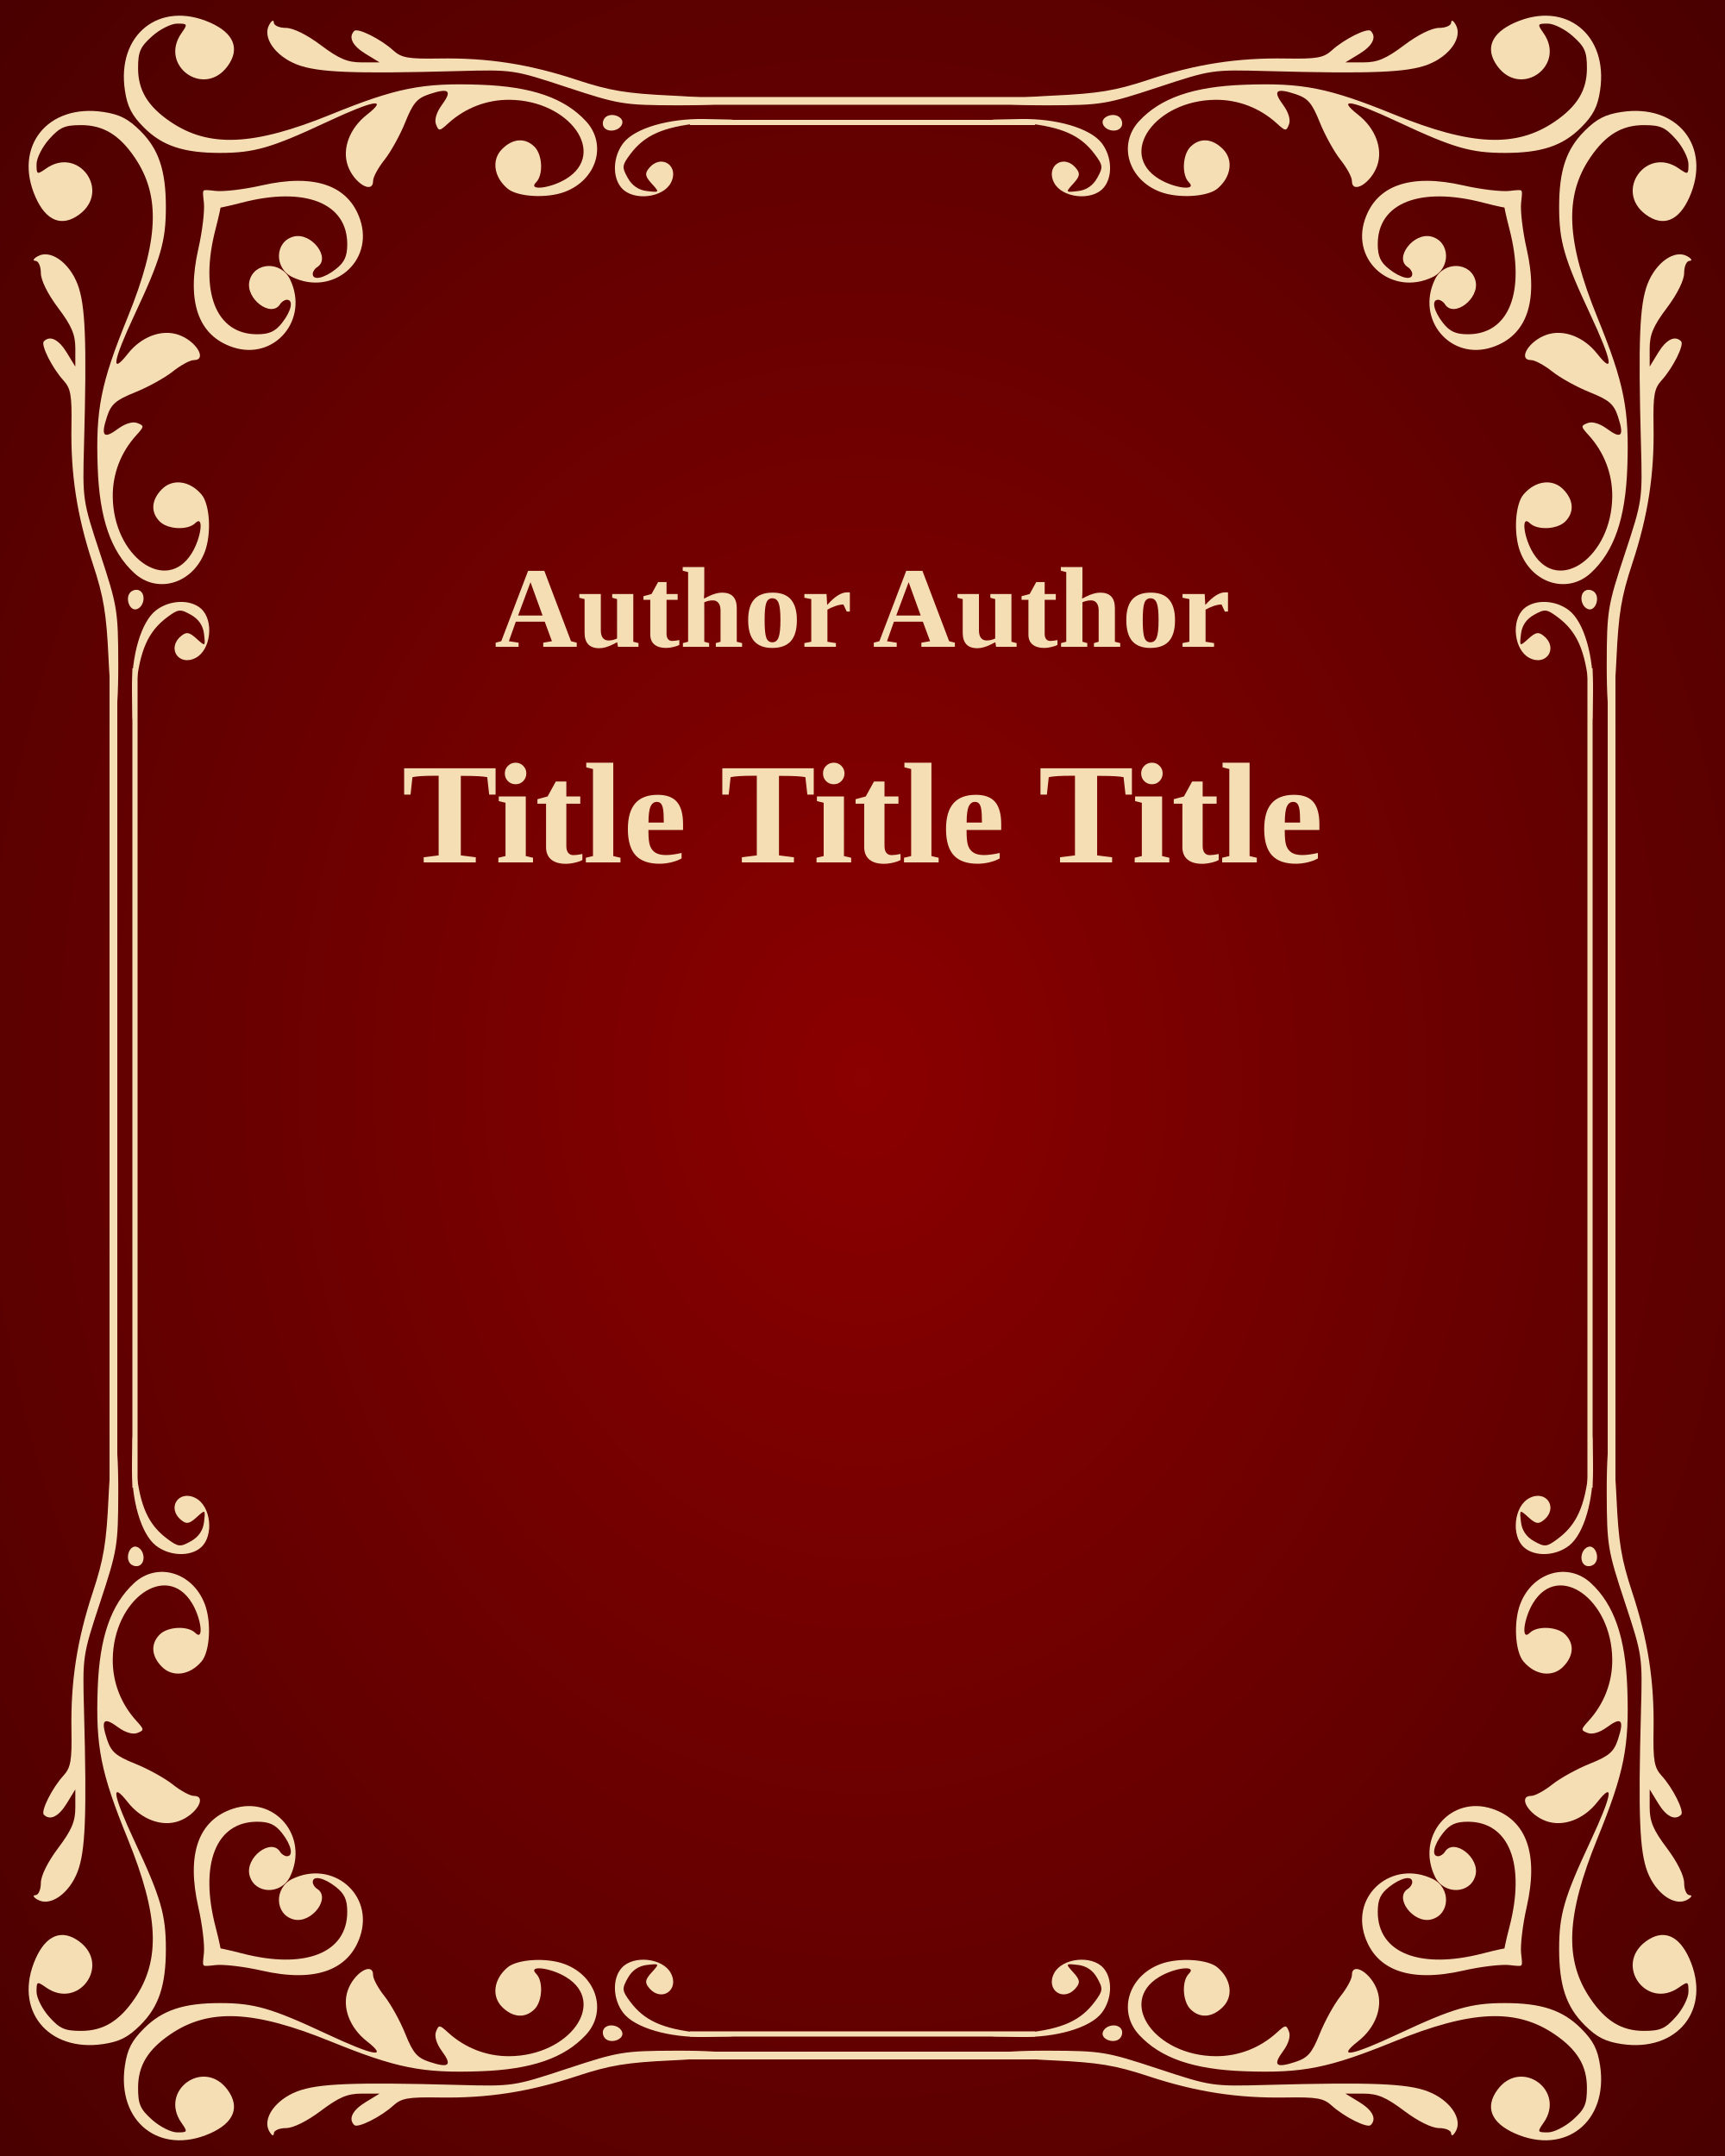
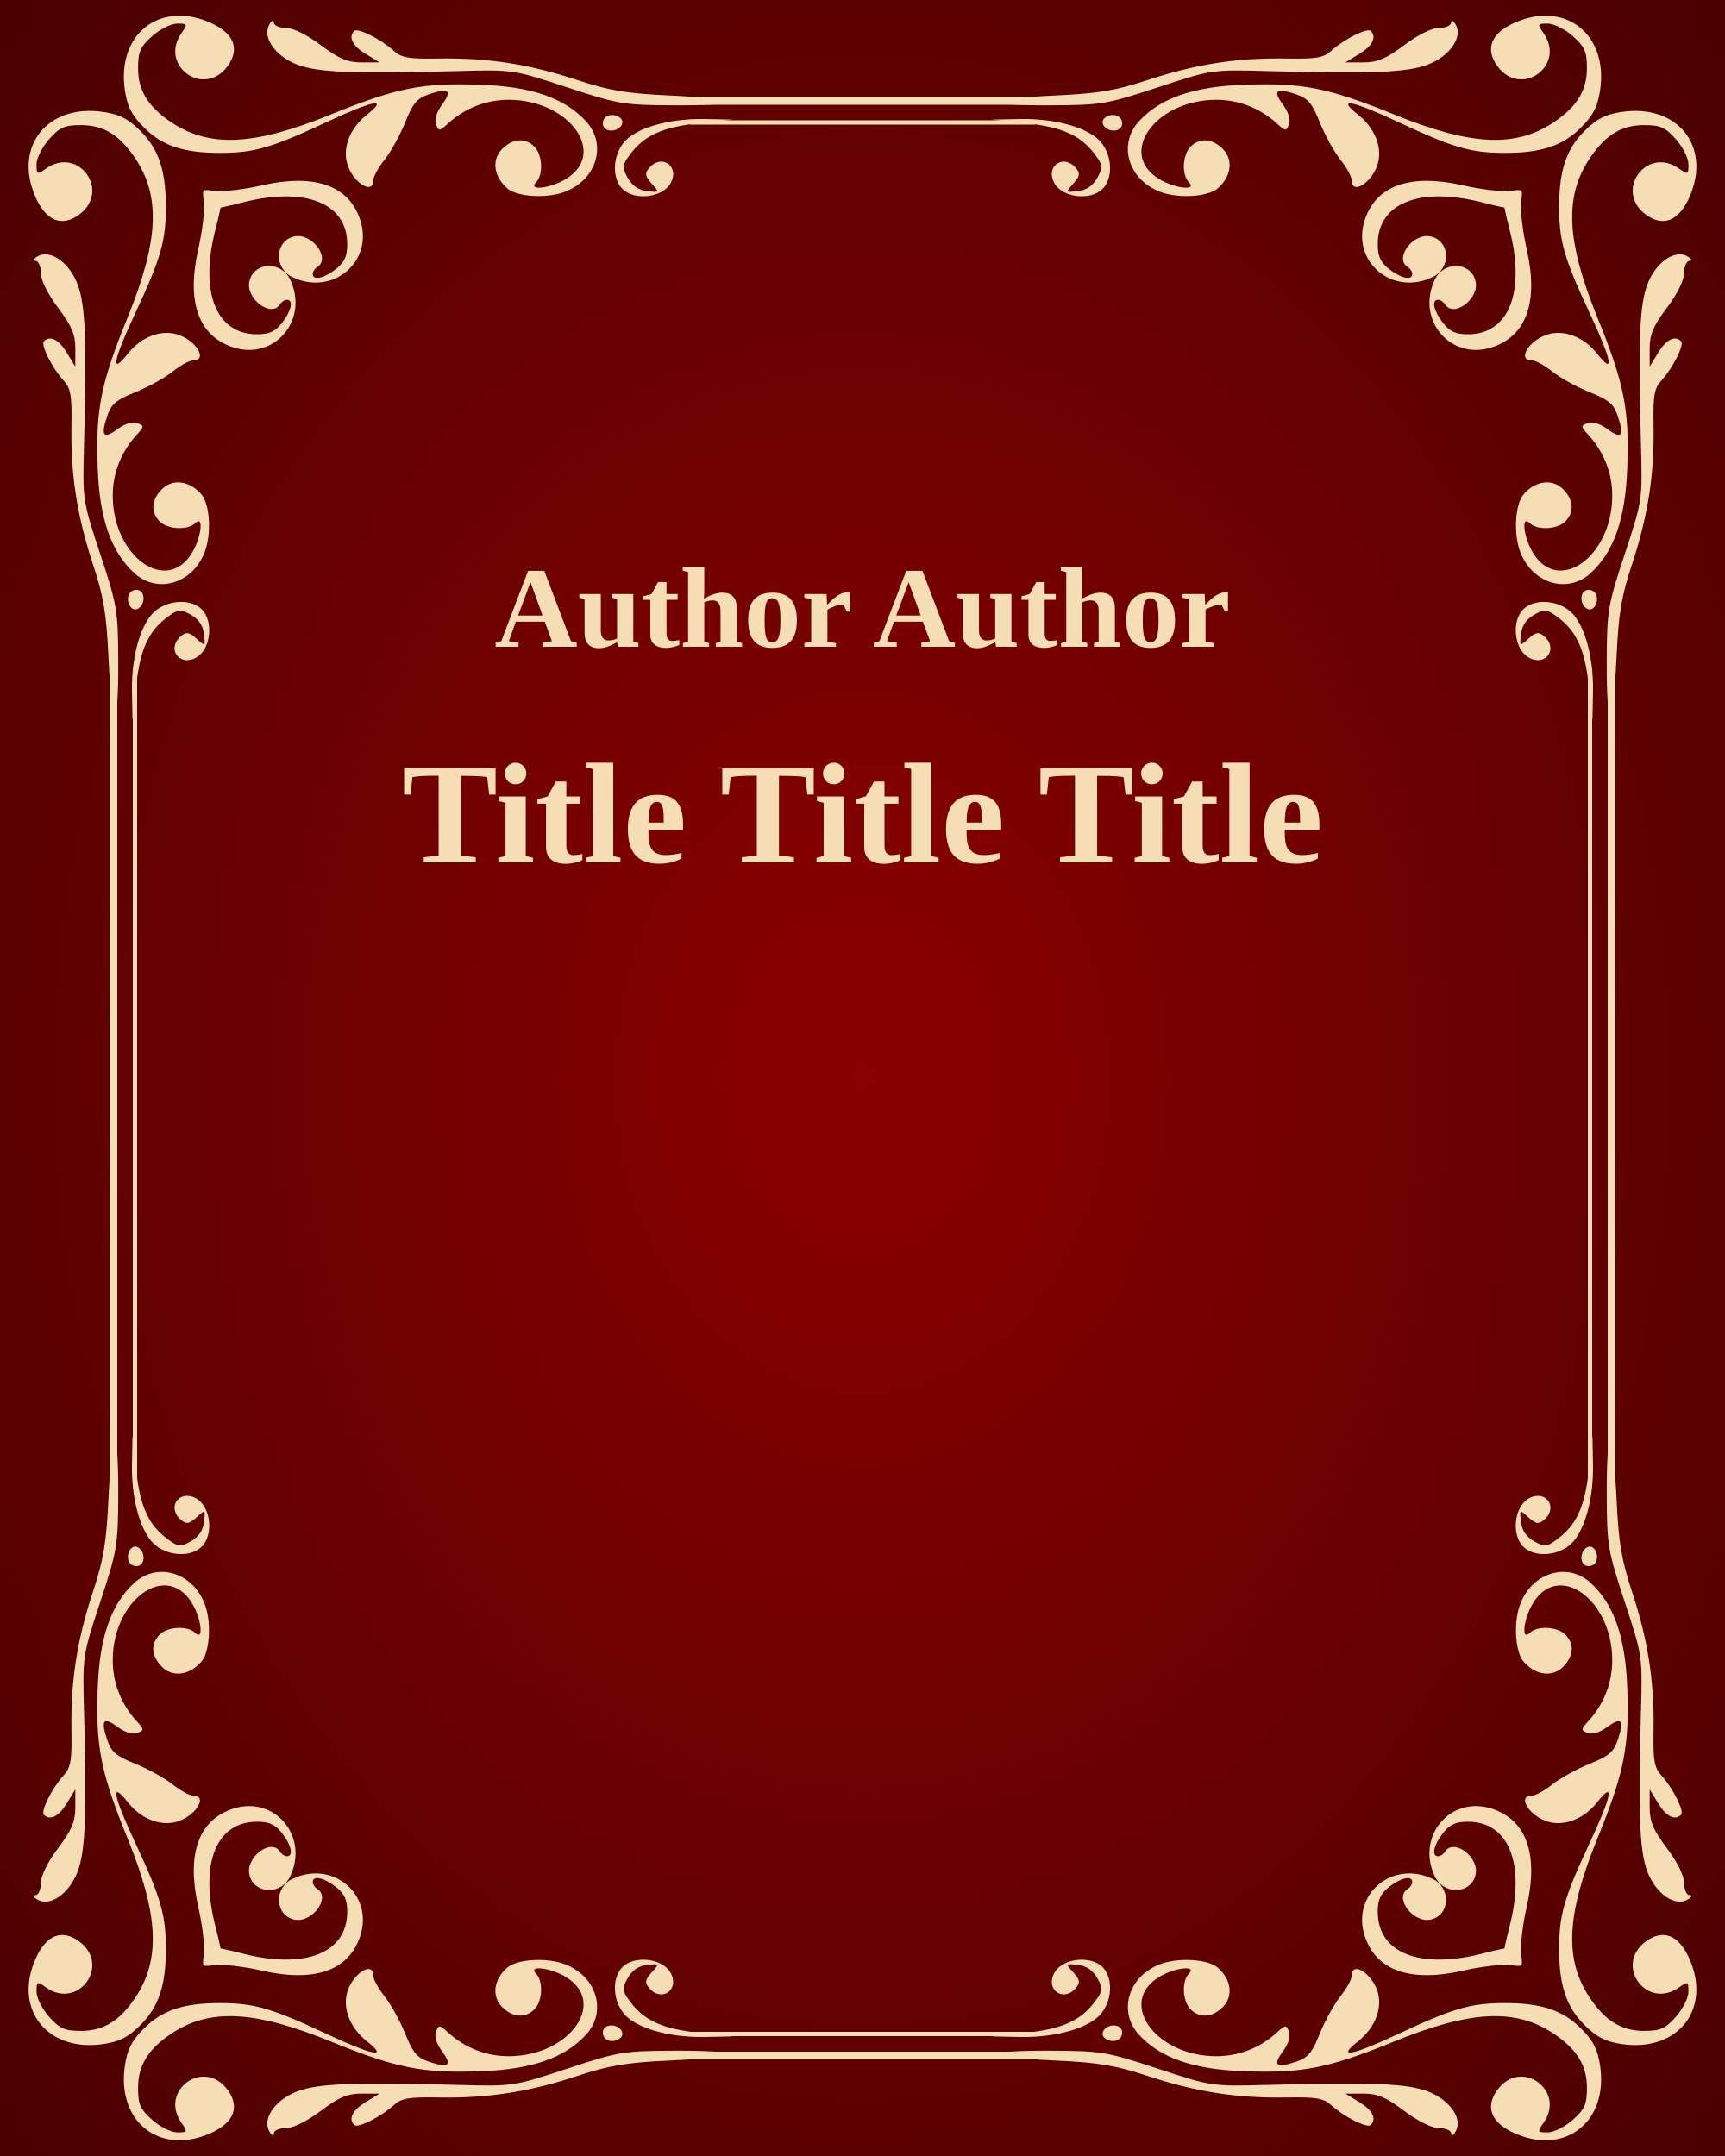
<svg xmlns="http://www.w3.org/2000/svg" xmlns:xlink="http://www.w3.org/1999/xlink" width="400" height="500" version="1.1">
  <defs>
    <style type="text/css">
    
      path.border { fill: wheat; }
      line.border { stroke: wheat; }
      text {
        fill: wheat;
        font-family: 'Times New Roman', serif;
        font-weight: bold;
        text-anchor: middle; }
      .author { font-size: 20pt; }
      .title  { font-size: 25pt; }
    
    </style>
    <radialGradient id="rgr1" cx=".5" cy=".5" r="1.5">
      <stop offset="0" stop-color="darkred" />
      <stop offset="1" stop-color="black" />
    </radialGradient>
  </defs>
  <rect width="100%" height="100%" fill="url(#rgr1)" />
  <text x="200" y="150" class="author">Author Author</text>
  <text x="200" y="200" class="title">Title Title Title</text>
  <g id="upperLeft">
    <path class="border" d="m 67.792,64.261 c -4.308,-2.079 -4.087,-8.296 0.335,-9.406 4.12,-1.034 8.732,5.052 5.393,7.116 -0.55,0.34 -1,1.041 -1,1.559 0,1.593 2.597,1.045 5.365,-1.132 1.999,-1.573 2.635,-2.966 2.635,-5.777 0,-9.558 -9.827,-13.43 -24.432,-9.626 -3.219,0.838 -5.906,1.401 -5.971,1.25 -0.065,-0.151 -0.888,-1.195 -1.828,-2.32 -1.673,-2.002 -1.637,-2.037 1.676,-1.651 1.862,0.217 6.686,-0.357 10.72,-1.277 12.281,-2.799 20.195,-0.025 22.847,8.009 3.187,9.658 -6.423,17.75 -15.74,13.253 z m 49.881,-20.539 c -3.192,-2.701 -3.73,-6.674 -1.24,-9.163 2.482,-2.482 5.351,-2.679 7.515,-0.515 1.86,1.86 2.07,6.53 0.371,8.229 -2.04,2.04 3.284,1.446 6.923,-0.773 9.67,-5.896 0.886,-18.224 -13.078,-18.355 -5.286,-0.05 -10.311,1.887 -14.268,5.499 -1.988,1.815 -2.165,1.827 -2.794,0.188 -0.41,-1.068 0.121,-2.822 1.363,-4.501 2.463,-3.332 1.676,-4.013 -2.892,-2.499 -2.86,0.948 -3.81,2.054 -5.598,6.515 -1.184,2.955 -3.347,6.869 -4.805,8.697 -1.458,1.828 -2.652,4.022 -2.652,4.877 0,3.247 -4.443,0.591 -5.873,-3.511 -1.361,-3.905 0.408,-8.639 4.404,-11.782 5.156,-4.056 1.612,-3.421 -9.236,1.655 -12.883,6.027 -16.865,7.18 -24.796,7.18 -8.472,0 -13.388,-1.642 -17.635,-5.888 -2.832,-2.832 -3.85,-4.814 -4.418,-8.604 -1.946,-12.979 8.032,-20.917 19.768,-15.726 5.547,2.454 6.994,6.127 4,10.156 -5.469,7.359 -15.918,-0.194 -10.658,-7.704 1.486,-2.122 1.442,-2.223 -0.984,-2.223 -1.398,0 -4.011,1.313 -5.807,2.918 -2.773,2.478 -3.266,3.598 -3.266,7.427 0,5.109 2.254,8.842 7.493,12.407 8.921,6.072 19.287,5.614 37.121,-1.639 15.35,-6.243 21.295,-7.424 34.886,-6.93 11.77,0.428 19.358,3.055 24.341,8.429 4.978,5.368 2.539,13.583 -4.867,16.399 -4.174,1.587 -11.007,1.197 -13.32,-0.76 z m 26.502,-0.079 c -2.263,-2.501 -2.079,-7.363 0.4,-10.514 2.681,-3.409 10.49,-5.694 18.877,-5.524 l 6.569,0.133 -7.84,0.828 c -8.479,0.895 -12.77,2.822 -16.035,7.202 -1.923,2.58 -1.967,3.005 -0.573,5.5 1.003,1.795 2.504,2.818 4.465,3.043 2.929,0.336 2.938,0.321 1.08,-1.731 -1.536,-1.697 -1.647,-2.344 -0.613,-3.589 2.846,-3.429 7.145,-0.498 5.04,3.436 -1.867,3.489 -8.655,4.215 -11.369,1.216 z m -4.175,-14.203 c -0.388,-0.628 -0.236,-1.613 0.34,-2.188 1.344,-1.344 4.477,-0.172 3.93,1.47 -0.557,1.672 -3.386,2.147 -4.27,0.718 z m -8.48,-9.183 c -12.462,-4.11 -12.54,-4.122 -25.5,-3.769 -24.021,0.653 -32.338,0.318 -37.082,-1.494 -5.114,-1.953 -8.193,-6.365 -6.485,-9.294 0.567,-0.973 1.02,-1.181 1.037,-0.478 0.017,0.693 1.269,1.25 2.807,1.25 1.686,0 4.869,1.572 8.1,4 4.221,3.172 6.183,3.999 9.473,3.996 l 4.15,-0.004 -3.25,-1.982 c -3.056,-1.863 -4.052,-3.876 -2.623,-5.304 0.794,-0.794 6.188,1.902 9.064,4.53 1.859,1.698 3.461,1.981 10.559,1.86 11.31,-0.193 20.891,1.291 31.979,4.952 7.639,2.522 11.519,3.165 22.051,3.651 7.029,0.325 13.018,0.975 13.309,1.446 0.291,0.47 -5.236,0.834 -12.281,0.809 -12.259,-0.044 -13.345,-0.223 -25.309,-4.169 z" id="path0" />
    <use id="path1" xlink:href="#path0" transform="rotate(90) translate(100, -100) scale(1, -1) translate(-103, -97)" />
  </g>
-   <use id="lowerRight" xlink:href="#upperLeft" transform="rotate(180, 200, 250)" />
+   <use id="upperRight" xlink:href="#upperLeft" transform="scale(-1, 1) translate(-400, 0)" />
+   <use id="lowerRight" xlink:href="#upperLeft" transform="scale(1, -1) translate(0, -500)" />
  <use id="lowerLeft" xlink:href="#lowerRight" transform="scale(-1, 1) translate(-400, 0)" />
-   <use id="upperRight" xlink:href="#upperLeft" transform="scale(-1, 1) translate(-400, 0)" />
  <line x1="160" y1="23.4" x2="240" y2="23.4" class="border" style="stroke-width: 1.8;" />
  <line x1="160" y1="476.7" x2="240" y2="476.7" class="border" style="stroke-width: 1.8;" />
  <line x1="26.3" y1="155" x2="26.3" y2="345" class="border" style="stroke-width: 1.8;" />
  <line x1="373.7" y1="155" x2="373.7" y2="345" class="border" style="stroke-width: 1.8;" />
-   <line x1="160" y1="28.4" x2="240" y2="28.4" class="border" style="stroke-width: 1.2;" />
-   <line x1="160" y1="471.7" x2="240" y2="471.7" class="border" style="stroke-width: 1.2;" />
-   <line x1="31.3" y1="155" x2="31.3" y2="345" class="border" style="stroke-width: 1.2;" />
-   <line x1="368.7" y1="155" x2="368.7" y2="345" class="border" style="stroke-width: 1.2;" />
+   <line x1="160" y1="28.4" x2="240" y2="28.4" class="border" style="stroke-width: 1.0;" />
+   <line x1="160" y1="471.7" x2="240" y2="471.7" class="border" style="stroke-width: 1.0;" />
+   <line x1="31.3" y1="155" x2="31.3" y2="345" class="border" style="stroke-width: 1.0;" />
+   <line x1="368.7" y1="155" x2="368.7" y2="345" class="border" style="stroke-width: 1.0;" />
</svg>
